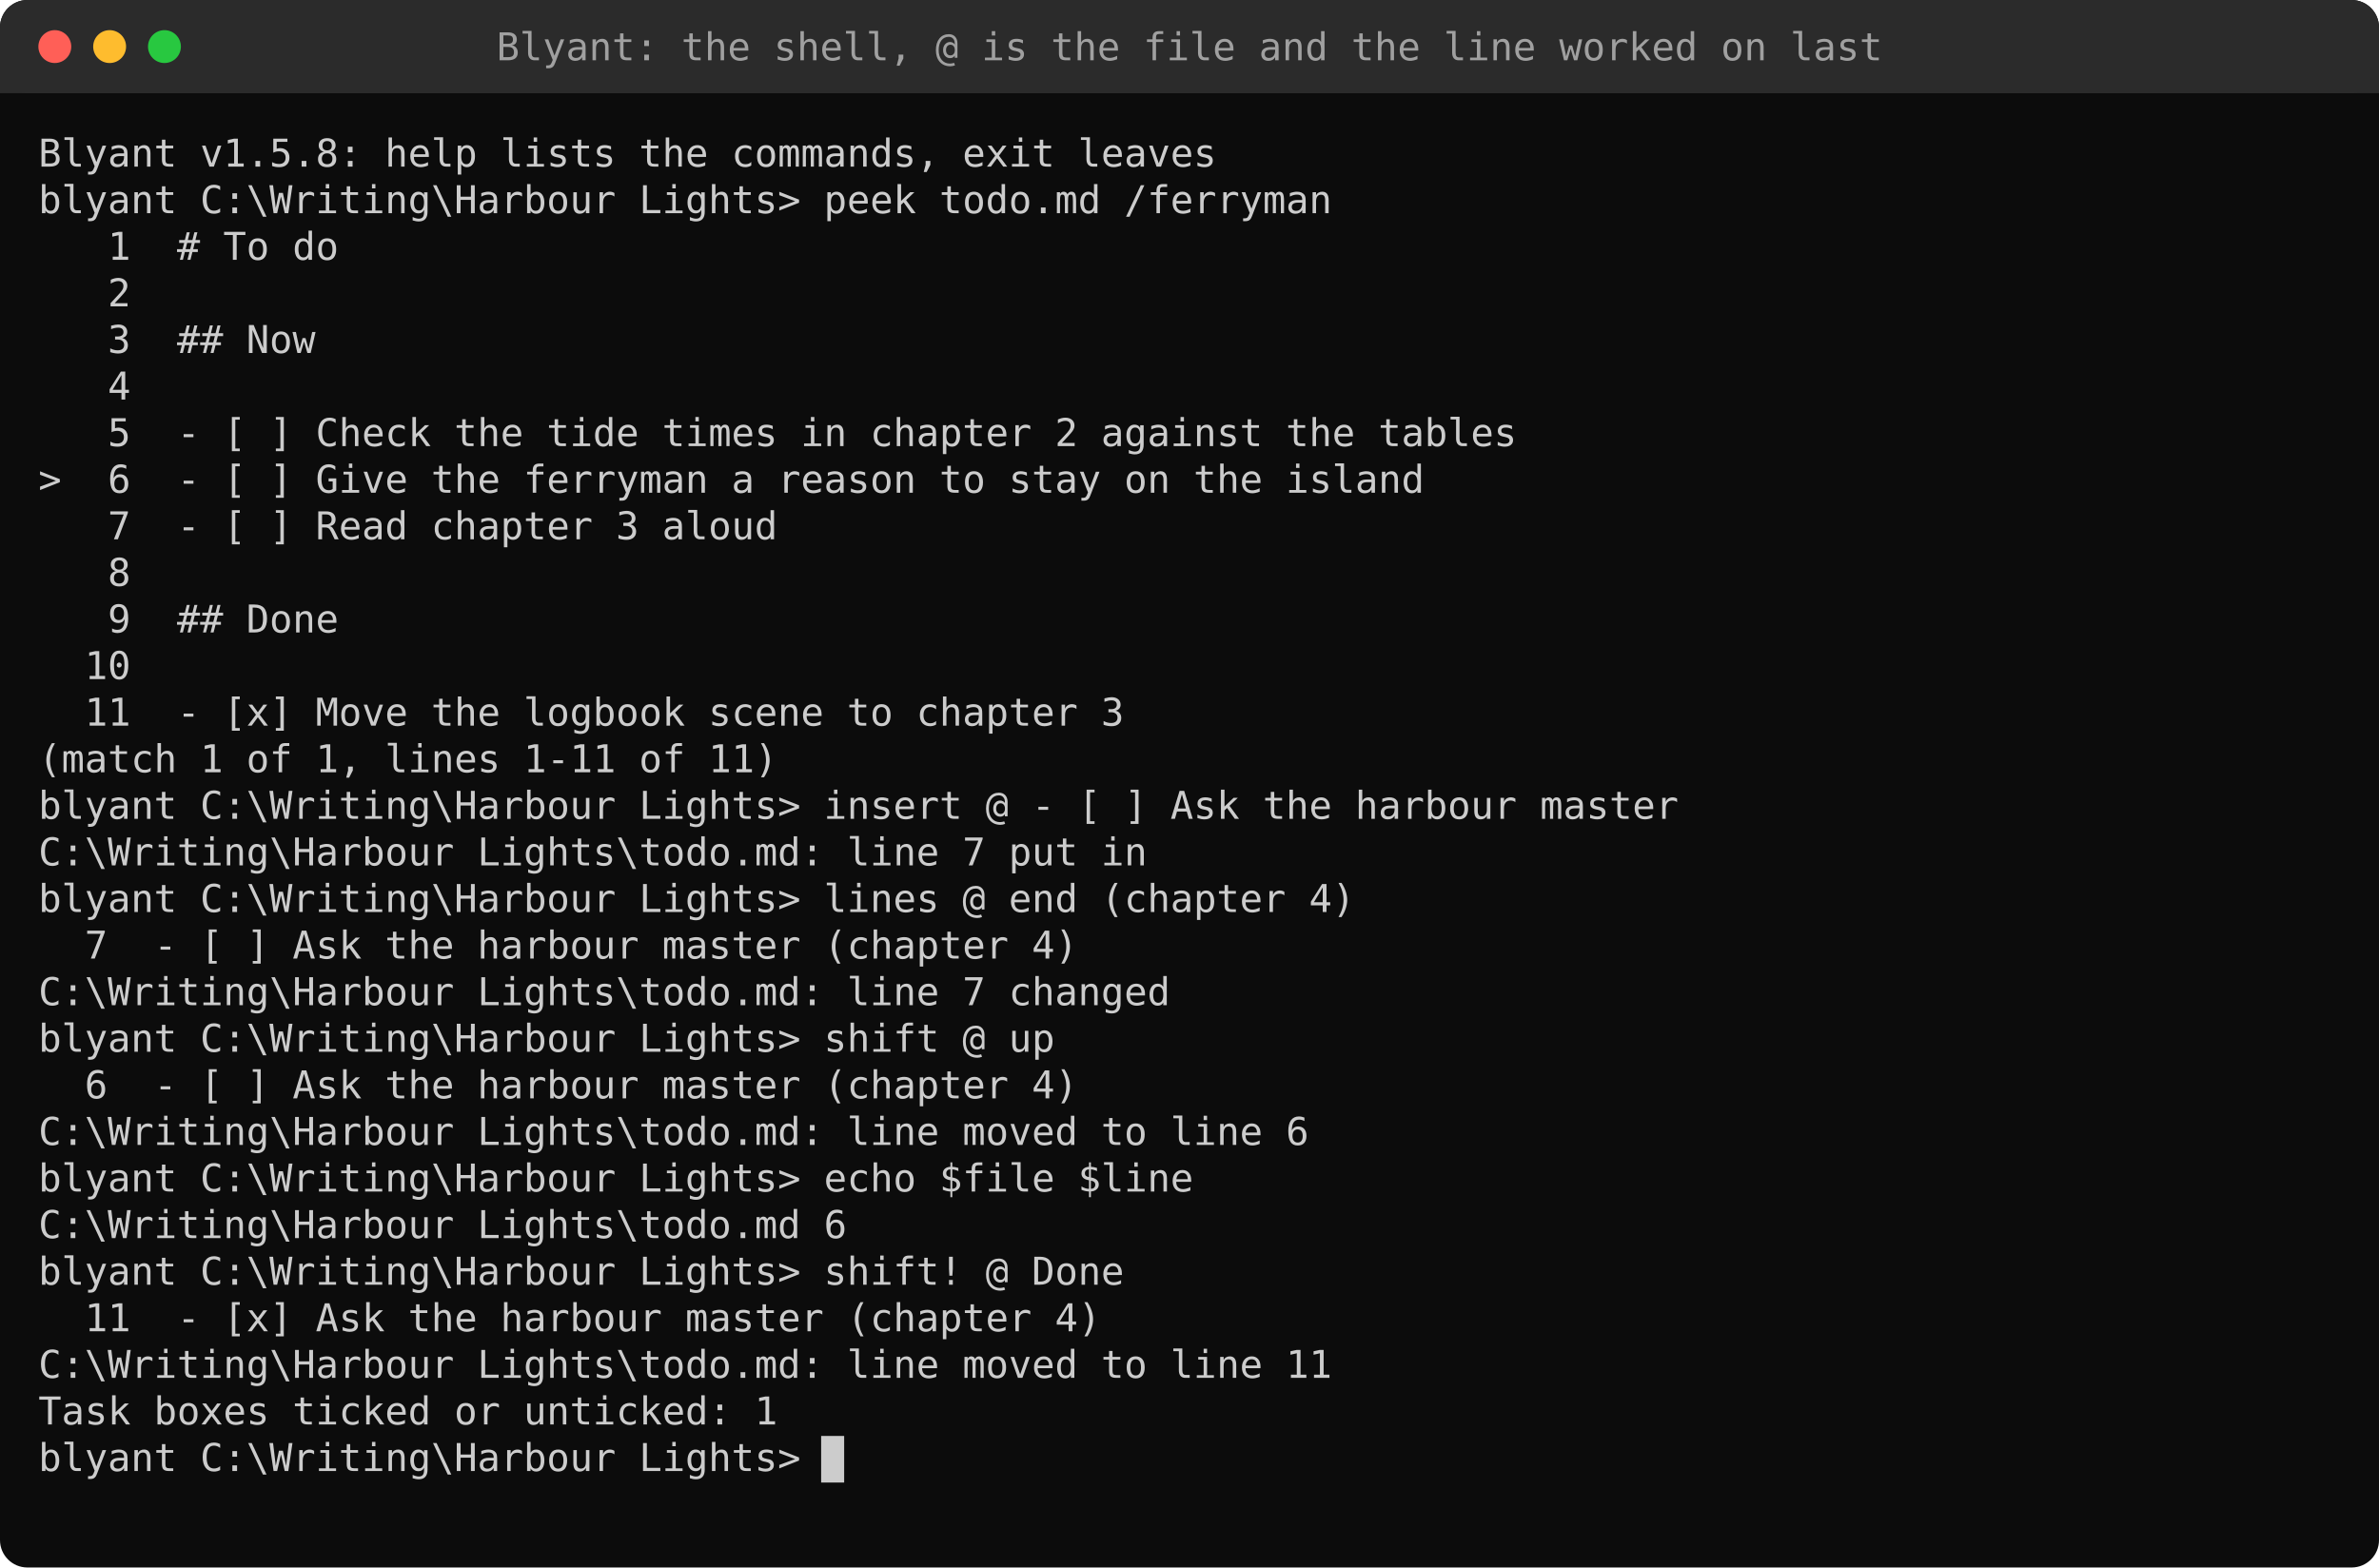
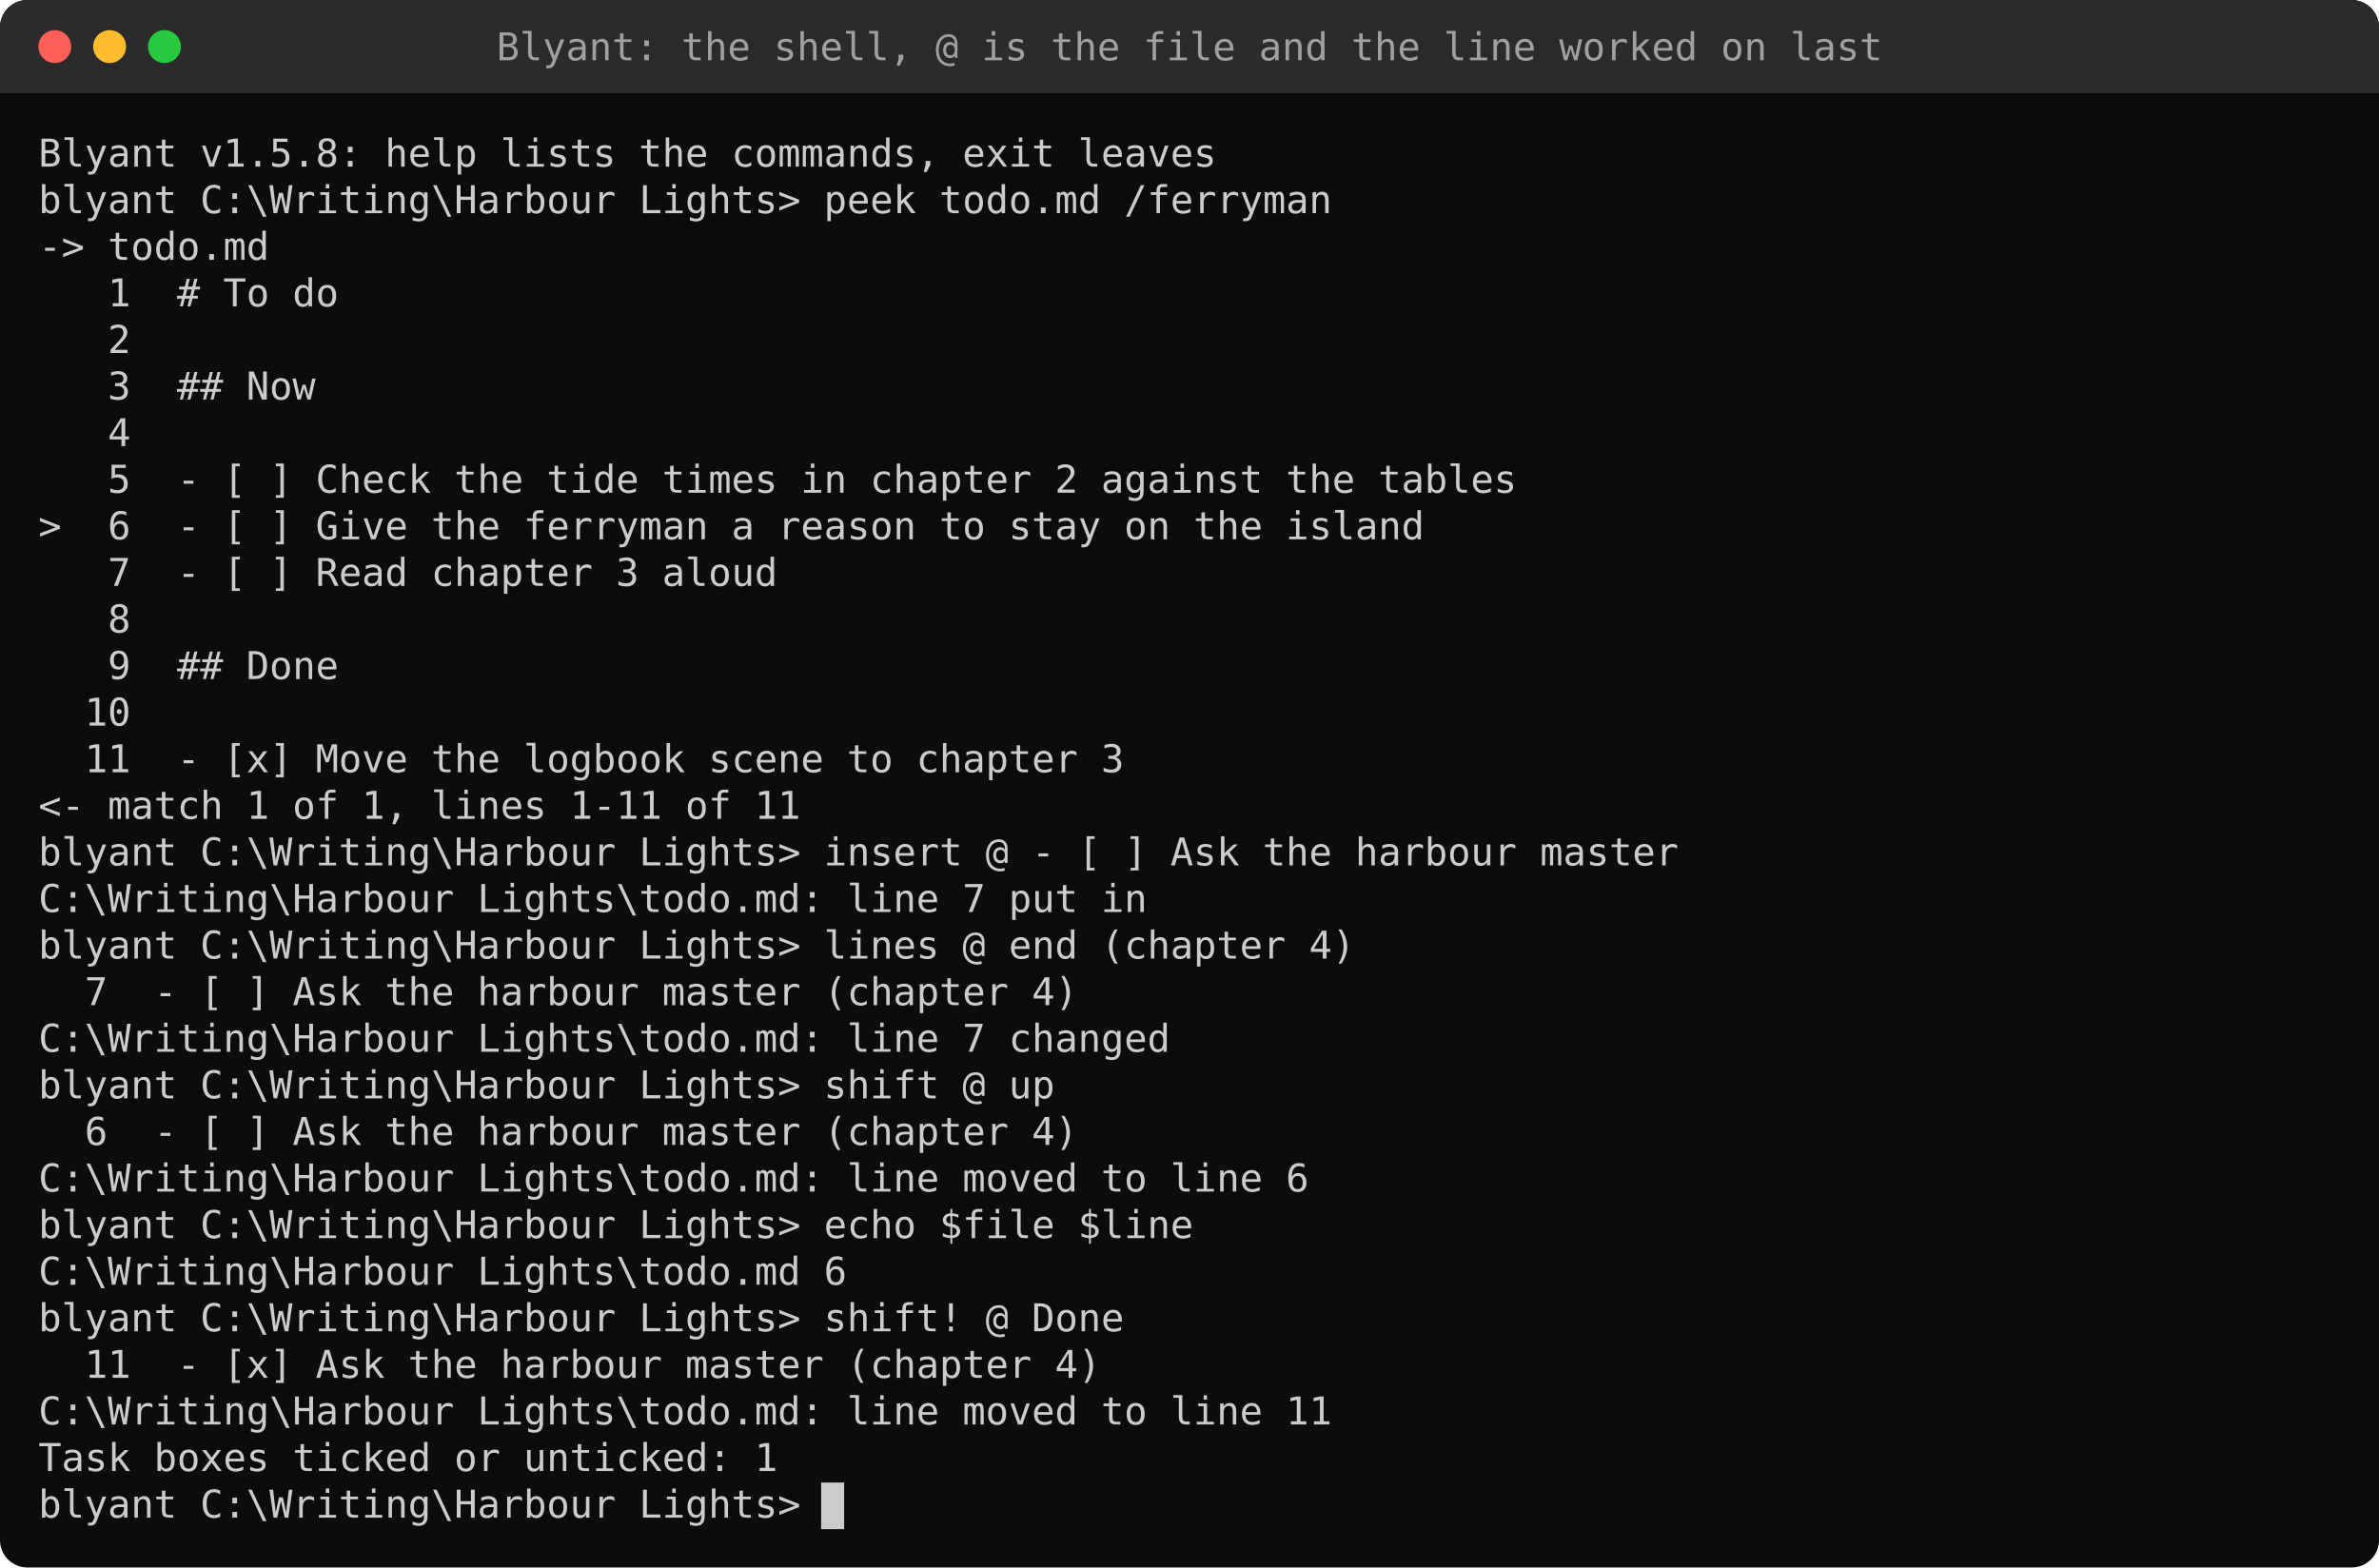
<svg xmlns="http://www.w3.org/2000/svg" width="868" height="572" viewBox="0 0 868 572">
  <style>text{font-family:"Cascadia Mono","Cascadia Code",Consolas,"DejaVu Sans Mono",Menlo,monospace;font-size:14px;white-space:pre}</style>
  <rect width="100%" height="100%" rx="10" fill="#0C0C0C" />
  <rect width="100%" height="34" rx="10" fill="#2B2B2B" />
  <rect y="24" width="100%" height="10" fill="#2B2B2B" />
  <circle cx="20" cy="17" r="6" fill="#FF5F57" />
  <circle cx="40" cy="17" r="6" fill="#FEBC2E" />
  <circle cx="60" cy="17" r="6" fill="#28C840" />
  <text x="434.0" y="22" fill="#A0A0A0" text-anchor="middle">Blyant: the shell, @ is the file and the line worked on last</text>
  <text x="14.0" y="60.8" fill="#CCCCCC" textLength="428.4" lengthAdjust="spacingAndGlyphs" xml:space="preserve">Blyant v1.5.8: help lists the commands, exit leaves</text>
  <text x="14.0" y="77.8" fill="#CCCCCC" textLength="470.4" lengthAdjust="spacingAndGlyphs" xml:space="preserve">blyant C:\Writing\Harbour Lights&gt; peek todo.md /ferryman</text>
-   <text x="14.0" y="94.8" fill="#CCCCCC" textLength="109.2" lengthAdjust="spacingAndGlyphs" xml:space="preserve">   1  # To do</text>
-   <text x="14.0" y="111.8" fill="#CCCCCC" textLength="33.6" lengthAdjust="spacingAndGlyphs" xml:space="preserve">   2</text>
-   <text x="14.0" y="128.8" fill="#CCCCCC" textLength="100.8" lengthAdjust="spacingAndGlyphs" xml:space="preserve">   3  ## Now</text>
-   <text x="14.0" y="145.8" fill="#CCCCCC" textLength="33.6" lengthAdjust="spacingAndGlyphs" xml:space="preserve">   4</text>
-   <text x="14.0" y="162.8" fill="#CCCCCC" textLength="537.6" lengthAdjust="spacingAndGlyphs" xml:space="preserve">   5  - [ ] Check the tide times in chapter 2 against the tables</text>
-   <text x="14.0" y="179.8" fill="#CCCCCC" textLength="504.0" lengthAdjust="spacingAndGlyphs" xml:space="preserve">&gt;  6  - [ ] Give the ferryman a reason to stay on the island</text>
-   <text x="14.0" y="196.8" fill="#CCCCCC" textLength="268.8" lengthAdjust="spacingAndGlyphs" xml:space="preserve">   7  - [ ] Read chapter 3 aloud</text>
-   <text x="14.0" y="213.8" fill="#CCCCCC" textLength="33.6" lengthAdjust="spacingAndGlyphs" xml:space="preserve">   8</text>
-   <text x="14.0" y="230.8" fill="#CCCCCC" textLength="109.2" lengthAdjust="spacingAndGlyphs" xml:space="preserve">   9  ## Done</text>
-   <text x="14.0" y="247.8" fill="#CCCCCC" textLength="33.6" lengthAdjust="spacingAndGlyphs" xml:space="preserve">  10</text>
-   <text x="14.0" y="264.8" fill="#CCCCCC" textLength="394.8" lengthAdjust="spacingAndGlyphs" xml:space="preserve">  11  - [x] Move the logbook scene to chapter 3</text>
-   <text x="14.0" y="281.8" fill="#CCCCCC" textLength="268.8" lengthAdjust="spacingAndGlyphs" xml:space="preserve">(match 1 of 1, lines 1-11 of 11)</text>
-   <text x="14.0" y="298.8" fill="#CCCCCC" textLength="596.4" lengthAdjust="spacingAndGlyphs" xml:space="preserve">blyant C:\Writing\Harbour Lights&gt; insert @ - [ ] Ask the harbour master</text>
-   <text x="14.0" y="315.8" fill="#CCCCCC" textLength="403.2" lengthAdjust="spacingAndGlyphs" xml:space="preserve">C:\Writing\Harbour Lights\todo.md: line 7 put in</text>
-   <text x="14.0" y="332.8" fill="#CCCCCC" textLength="478.8" lengthAdjust="spacingAndGlyphs" xml:space="preserve">blyant C:\Writing\Harbour Lights&gt; lines @ end (chapter 4)</text>
-   <text x="14.0" y="349.8" fill="#CCCCCC" textLength="378.0" lengthAdjust="spacingAndGlyphs" xml:space="preserve">  7  - [ ] Ask the harbour master (chapter 4)</text>
-   <text x="14.0" y="366.8" fill="#CCCCCC" textLength="411.6" lengthAdjust="spacingAndGlyphs" xml:space="preserve">C:\Writing\Harbour Lights\todo.md: line 7 changed</text>
-   <text x="14.0" y="383.8" fill="#CCCCCC" textLength="369.6" lengthAdjust="spacingAndGlyphs" xml:space="preserve">blyant C:\Writing\Harbour Lights&gt; shift @ up</text>
-   <text x="14.0" y="400.8" fill="#CCCCCC" textLength="378.0" lengthAdjust="spacingAndGlyphs" xml:space="preserve">  6  - [ ] Ask the harbour master (chapter 4)</text>
-   <text x="14.0" y="417.8" fill="#CCCCCC" textLength="462.0" lengthAdjust="spacingAndGlyphs" xml:space="preserve">C:\Writing\Harbour Lights\todo.md: line moved to line 6</text>
-   <text x="14.0" y="434.8" fill="#CCCCCC" textLength="420.0" lengthAdjust="spacingAndGlyphs" xml:space="preserve">blyant C:\Writing\Harbour Lights&gt; echo $file $line</text>
-   <text x="14.0" y="451.8" fill="#CCCCCC" textLength="294.0" lengthAdjust="spacingAndGlyphs" xml:space="preserve">C:\Writing\Harbour Lights\todo.md 6</text>
-   <text x="14.0" y="468.8" fill="#CCCCCC" textLength="394.8" lengthAdjust="spacingAndGlyphs" xml:space="preserve">blyant C:\Writing\Harbour Lights&gt; shift! @ Done</text>
-   <text x="14.0" y="485.8" fill="#CCCCCC" textLength="386.4" lengthAdjust="spacingAndGlyphs" xml:space="preserve">  11  - [x] Ask the harbour master (chapter 4)</text>
-   <text x="14.0" y="502.8" fill="#CCCCCC" textLength="470.4" lengthAdjust="spacingAndGlyphs" xml:space="preserve">C:\Writing\Harbour Lights\todo.md: line moved to line 11</text>
-   <text x="14.0" y="519.8" fill="#CCCCCC" textLength="268.8" lengthAdjust="spacingAndGlyphs" xml:space="preserve">Task boxes ticked or unticked: 1</text>
-   <rect x="299.6" y="524" width="8.4" height="17" fill="#CCCCCC" />
-   <text x="14.0" y="536.8" fill="#CCCCCC" textLength="277.2" lengthAdjust="spacingAndGlyphs" xml:space="preserve">blyant C:\Writing\Harbour Lights&gt;</text>
+   <text x="14.0" y="94.8" fill="#CCCCCC" textLength="84.0" lengthAdjust="spacingAndGlyphs" xml:space="preserve">-&gt; todo.md</text>
+   <text x="14.0" y="111.8" fill="#CCCCCC" textLength="109.2" lengthAdjust="spacingAndGlyphs" xml:space="preserve">   1  # To do</text>
+   <text x="14.0" y="128.8" fill="#CCCCCC" textLength="33.6" lengthAdjust="spacingAndGlyphs" xml:space="preserve">   2</text>
+   <text x="14.0" y="145.8" fill="#CCCCCC" textLength="100.8" lengthAdjust="spacingAndGlyphs" xml:space="preserve">   3  ## Now</text>
+   <text x="14.0" y="162.8" fill="#CCCCCC" textLength="33.6" lengthAdjust="spacingAndGlyphs" xml:space="preserve">   4</text>
+   <text x="14.0" y="179.8" fill="#CCCCCC" textLength="537.6" lengthAdjust="spacingAndGlyphs" xml:space="preserve">   5  - [ ] Check the tide times in chapter 2 against the tables</text>
+   <text x="14.0" y="196.8" fill="#CCCCCC" textLength="504.0" lengthAdjust="spacingAndGlyphs" xml:space="preserve">&gt;  6  - [ ] Give the ferryman a reason to stay on the island</text>
+   <text x="14.0" y="213.8" fill="#CCCCCC" textLength="268.8" lengthAdjust="spacingAndGlyphs" xml:space="preserve">   7  - [ ] Read chapter 3 aloud</text>
+   <text x="14.0" y="230.8" fill="#CCCCCC" textLength="33.6" lengthAdjust="spacingAndGlyphs" xml:space="preserve">   8</text>
+   <text x="14.0" y="247.8" fill="#CCCCCC" textLength="109.2" lengthAdjust="spacingAndGlyphs" xml:space="preserve">   9  ## Done</text>
+   <text x="14.0" y="264.8" fill="#CCCCCC" textLength="33.6" lengthAdjust="spacingAndGlyphs" xml:space="preserve">  10</text>
+   <text x="14.0" y="281.8" fill="#CCCCCC" textLength="394.8" lengthAdjust="spacingAndGlyphs" xml:space="preserve">  11  - [x] Move the logbook scene to chapter 3</text>
+   <text x="14.0" y="298.8" fill="#CCCCCC" textLength="277.2" lengthAdjust="spacingAndGlyphs" xml:space="preserve">&lt;- match 1 of 1, lines 1-11 of 11</text>
+   <text x="14.0" y="315.8" fill="#CCCCCC" textLength="596.4" lengthAdjust="spacingAndGlyphs" xml:space="preserve">blyant C:\Writing\Harbour Lights&gt; insert @ - [ ] Ask the harbour master</text>
+   <text x="14.0" y="332.8" fill="#CCCCCC" textLength="403.2" lengthAdjust="spacingAndGlyphs" xml:space="preserve">C:\Writing\Harbour Lights\todo.md: line 7 put in</text>
+   <text x="14.0" y="349.8" fill="#CCCCCC" textLength="478.8" lengthAdjust="spacingAndGlyphs" xml:space="preserve">blyant C:\Writing\Harbour Lights&gt; lines @ end (chapter 4)</text>
+   <text x="14.0" y="366.8" fill="#CCCCCC" textLength="378.0" lengthAdjust="spacingAndGlyphs" xml:space="preserve">  7  - [ ] Ask the harbour master (chapter 4)</text>
+   <text x="14.0" y="383.8" fill="#CCCCCC" textLength="411.6" lengthAdjust="spacingAndGlyphs" xml:space="preserve">C:\Writing\Harbour Lights\todo.md: line 7 changed</text>
+   <text x="14.0" y="400.8" fill="#CCCCCC" textLength="369.6" lengthAdjust="spacingAndGlyphs" xml:space="preserve">blyant C:\Writing\Harbour Lights&gt; shift @ up</text>
+   <text x="14.0" y="417.8" fill="#CCCCCC" textLength="378.0" lengthAdjust="spacingAndGlyphs" xml:space="preserve">  6  - [ ] Ask the harbour master (chapter 4)</text>
+   <text x="14.0" y="434.8" fill="#CCCCCC" textLength="462.0" lengthAdjust="spacingAndGlyphs" xml:space="preserve">C:\Writing\Harbour Lights\todo.md: line moved to line 6</text>
+   <text x="14.0" y="451.8" fill="#CCCCCC" textLength="420.0" lengthAdjust="spacingAndGlyphs" xml:space="preserve">blyant C:\Writing\Harbour Lights&gt; echo $file $line</text>
+   <text x="14.0" y="468.8" fill="#CCCCCC" textLength="294.0" lengthAdjust="spacingAndGlyphs" xml:space="preserve">C:\Writing\Harbour Lights\todo.md 6</text>
+   <text x="14.0" y="485.8" fill="#CCCCCC" textLength="394.8" lengthAdjust="spacingAndGlyphs" xml:space="preserve">blyant C:\Writing\Harbour Lights&gt; shift! @ Done</text>
+   <text x="14.0" y="502.8" fill="#CCCCCC" textLength="386.4" lengthAdjust="spacingAndGlyphs" xml:space="preserve">  11  - [x] Ask the harbour master (chapter 4)</text>
+   <text x="14.0" y="519.8" fill="#CCCCCC" textLength="470.4" lengthAdjust="spacingAndGlyphs" xml:space="preserve">C:\Writing\Harbour Lights\todo.md: line moved to line 11</text>
+   <text x="14.0" y="536.8" fill="#CCCCCC" textLength="268.8" lengthAdjust="spacingAndGlyphs" xml:space="preserve">Task boxes ticked or unticked: 1</text>
+   <rect x="299.6" y="541" width="8.4" height="17" fill="#CCCCCC" />
+   <text x="14.0" y="553.8" fill="#CCCCCC" textLength="277.2" lengthAdjust="spacingAndGlyphs" xml:space="preserve">blyant C:\Writing\Harbour Lights&gt;</text>
</svg>
